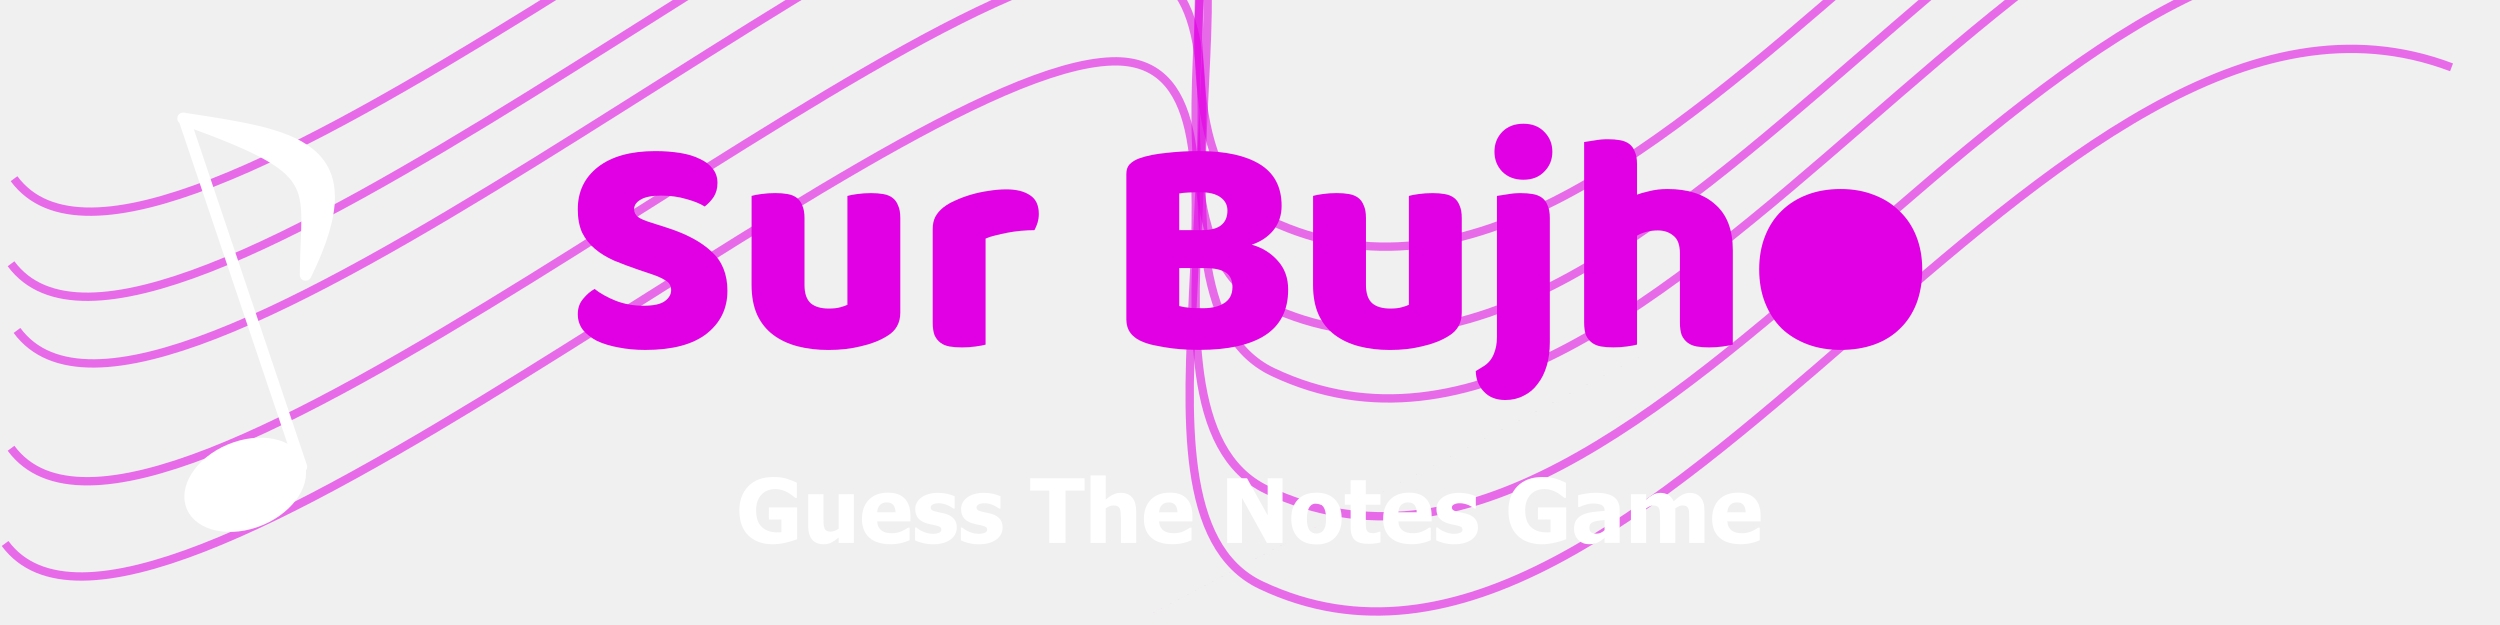
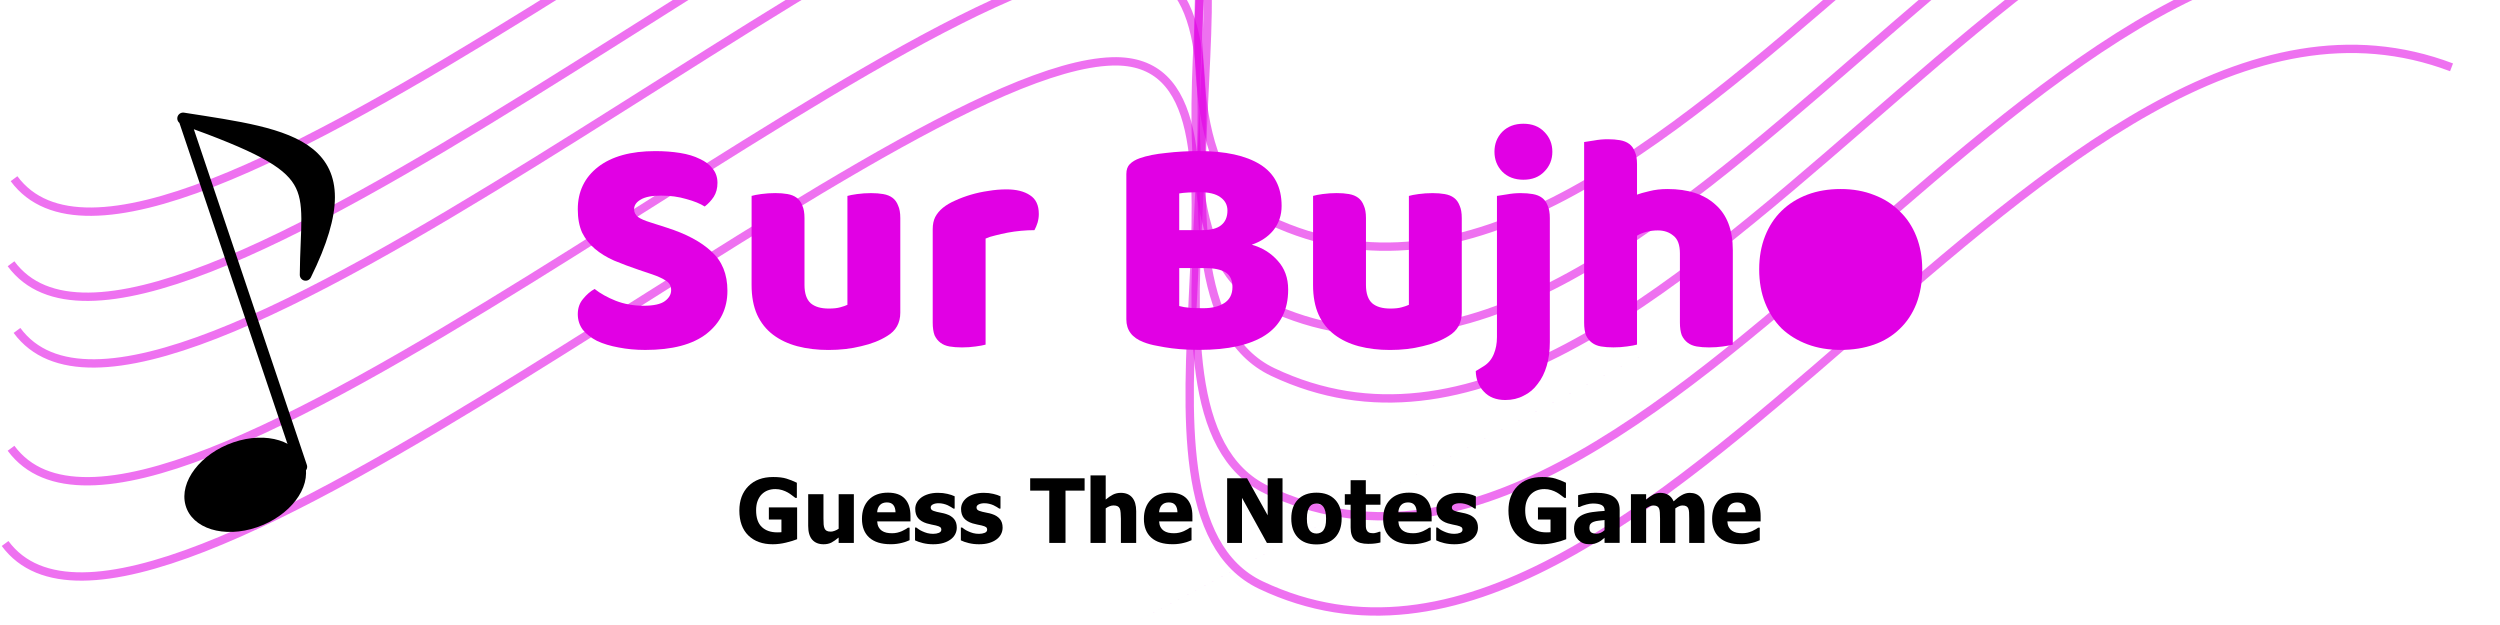
<svg xmlns="http://www.w3.org/2000/svg" width="300" height="75" viewBox="0 0 79.375 19.844" version="1.1" id="svg8">
  <defs id="defs2" />
  <g id="layer1" transform="translate(0,-277.1563)">
+     <rect style="opacity:1;vector-effect:none;fill:#ffffff;fill-opacity:1;fill-rule:evenodd;stroke:none;stroke-width:2.646;stroke-linecap:butt;stroke-linejoin:miter;stroke-miterlimit:4;stroke-dasharray:none;stroke-dashoffset:0;stroke-opacity:1" id="rect851" width="90.135" height="27.488" x="-4.475" y="274.115" />
    <path id="path2" d="M 0.445,282.83 C 4.811,288.737 28.242,267.742 35.597,267.522 c 5.761,-0.173 -0.485,14.167 4.725,16.631 12.42,5.875 24.948,-21.307 37.798,-16.442" style="fill:none;stroke:#e100e4;stroke-width:0.265;stroke-opacity:0.557" />
    <path id="path4" d="m 0.35,285.531 c 4.366,5.908 27.797,-15.088 35.153,-15.308 5.761,-0.173 -0.485,14.167 4.725,16.631 12.42,5.875 24.948,-21.307 37.798,-16.442" style="fill:none;stroke:#e100e4;stroke-width:0.265;stroke-opacity:0.557" />
    <path id="path6" d="m 0.539,287.648 c 4.366,5.908 27.797,-15.088 35.153,-15.308 5.761,-0.173 -0.485,14.167 4.725,16.631 12.42,5.875 24.948,-21.307 37.798,-16.442" style="fill:none;stroke:#e100e4;stroke-width:0.265;stroke-opacity:0.557" />
    <path id="path8" d="M 0.35,291.389 C 4.717,297.297 28.147,276.301 35.503,276.081 c 5.761,-0.173 -0.485,14.167 4.725,16.631 12.42,5.875 24.948,-21.307 37.798,-16.442" style="fill:none;stroke:#e100e4;stroke-width:0.265;stroke-opacity:0.557" />
    <path id="path10" d="m 0.161,294.413 c 4.366,5.908 27.797,-15.088 35.153,-15.308 5.761,-0.173 -0.485,14.167 4.725,16.631 12.42,5.875 24.948,-21.307 37.798,-16.442" style="fill:none;stroke:#e100e4;stroke-width:0.265;stroke-opacity:0.557" />
-     <path d="m 9.68,291.901 c 0.206,0.745 -0.476,1.639 -1.522,1.997 -1.047,0.358 -2.062,0.044 -2.268,-0.701 -0.206,-0.745 0.475,-1.639 1.522,-1.997 1.047,-0.358 2.062,-0.044 2.268,0.701 z" id="path12" style="fill:#ffffff;stroke-width:0.234" />
-     <path style="fill:#ffffff;stroke:#ffffff;stroke-width:0.37;stroke-linecap:round;stroke-linejoin:round" d="M 9.567,291.977 5.855,280.952 c 4.558,1.644 3.871,1.97 3.848,4.932 2.06,-4.18 -0.448,-4.43 -3.89,-4.968" id="path14" />
+     <path d="m 9.68,291.901 c 0.206,0.745 -0.476,1.639 -1.522,1.997 -1.047,0.358 -2.062,0.044 -2.268,-0.701 -0.206,-0.745 0.475,-1.639 1.522,-1.997 1.047,-0.358 2.062,-0.044 2.268,0.701 z" id="path12" style="fill:#000000;stroke-width:0.234;fill-opacity:1.0" />
+     <path style="fill:#000000;stroke:#000000;stroke-width:0.37;stroke-linecap:round;stroke-linejoin:round;stroke-opacity:1;fill-opacity:1.0" d="M 9.567,291.977 5.855,280.952 c 4.558,1.644 3.871,1.97 3.848,4.932 2.06,-4.18 -0.448,-4.43 -3.89,-4.968" id="path14" />
    <g aria-label="Sur Bujho" style="font-style:normal;font-variant:normal;font-weight:bold;font-stretch:normal;font-size:4.939px;line-height:0;font-family:Arial;-inkscape-font-specification:'Arial Bold';letter-spacing:0px;word-spacing:0px;fill:#e100e4;fill-opacity:1;stroke:none;stroke-width:0.265" id="text1083" transform="translate(-0.384615,19.05001)">
      <path d="m 20.674,266.677 q -0.435,-0.148 -0.79,-0.296 -0.356,-0.158 -0.612,-0.375 -0.257,-0.217 -0.405,-0.514 -0.138,-0.306 -0.138,-0.741 0,-0.84 0.642,-1.343 0.652,-0.504 1.818,-0.504 0.425,0 0.79,0.059 0.365,0.059 0.622,0.188 0.267,0.119 0.415,0.316 0.148,0.188 0.148,0.445 0,0.257 -0.119,0.445 -0.119,0.178 -0.286,0.306 -0.217,-0.138 -0.583,-0.237 -0.365,-0.109 -0.8,-0.109 -0.445,0 -0.652,0.128 -0.207,0.119 -0.207,0.306 0,0.148 0.128,0.247 0.128,0.089 0.385,0.168 l 0.524,0.168 q 0.929,0.296 1.422,0.761 0.504,0.454 0.504,1.245 0,0.84 -0.662,1.363 -0.662,0.514 -1.946,0.514 -0.454,0 -0.849,-0.079 -0.385,-0.069 -0.682,-0.207 -0.286,-0.148 -0.454,-0.356 -0.158,-0.217 -0.158,-0.494 0,-0.286 0.168,-0.484 0.168,-0.207 0.365,-0.316 0.277,0.217 0.672,0.375 0.405,0.158 0.879,0.158 0.484,0 0.682,-0.148 0.198,-0.148 0.198,-0.346 0,-0.198 -0.158,-0.296 -0.158,-0.109 -0.445,-0.207 z" style="font-style:normal;font-variant:normal;font-weight:bold;font-stretch:normal;font-size:9.878px;font-family:Baloo;-inkscape-font-specification:'Baloo Bold';fill:#e100e4;fill-opacity:1;stroke-width:0.265" id="path1170" />
      <path d="m 24.248,264.326 q 0.099,-0.03 0.306,-0.059 0.217,-0.03 0.445,-0.03 0.217,0 0.385,0.03 0.178,0.03 0.296,0.119 0.119,0.089 0.178,0.247 0.069,0.148 0.069,0.395 v 2.124 q 0,0.405 0.198,0.583 0.198,0.168 0.573,0.168 0.227,0 0.365,-0.04 0.148,-0.04 0.227,-0.079 v -3.457 q 0.099,-0.03 0.306,-0.059 0.217,-0.03 0.445,-0.03 0.217,0 0.385,0.03 0.178,0.03 0.296,0.119 0.119,0.089 0.178,0.247 0.069,0.148 0.069,0.395 v 3.003 q 0,0.494 -0.415,0.741 -0.346,0.217 -0.83,0.326 -0.474,0.119 -1.037,0.119 -0.533,0 -0.988,-0.119 -0.445,-0.119 -0.77,-0.365 -0.326,-0.247 -0.504,-0.632 -0.178,-0.395 -0.178,-0.948 z" style="font-style:normal;font-variant:normal;font-weight:bold;font-stretch:normal;font-size:9.878px;font-family:Baloo;-inkscape-font-specification:'Baloo Bold';fill:#e100e4;fill-opacity:1;stroke-width:0.265" id="path1172" />
      <path d="m 31.677,269.048 q -0.099,0.03 -0.316,0.059 -0.207,0.03 -0.435,0.03 -0.217,0 -0.395,-0.03 -0.168,-0.03 -0.286,-0.119 -0.119,-0.089 -0.188,-0.237 -0.059,-0.158 -0.059,-0.405 v -2.963 q 0,-0.227 0.079,-0.385 0.089,-0.168 0.247,-0.296 0.158,-0.128 0.385,-0.227 0.237,-0.109 0.504,-0.188 0.267,-0.079 0.553,-0.119 0.286,-0.049 0.573,-0.049 0.474,0 0.751,0.188 0.277,0.178 0.277,0.593 0,0.138 -0.04,0.277 -0.04,0.128 -0.099,0.237 -0.207,0 -0.425,0.02 -0.217,0.02 -0.425,0.059 -0.207,0.04 -0.395,0.089 -0.178,0.04 -0.306,0.099 z" style="font-style:normal;font-variant:normal;font-weight:bold;font-stretch:normal;font-size:9.878px;font-family:Baloo;-inkscape-font-specification:'Baloo Bold';fill:#e100e4;fill-opacity:1;stroke-width:0.265" id="path1174" />
      <path d="m 37.825,267.823 q 0.138,0.04 0.356,0.059 0.217,0.01 0.415,0.01 0.395,0 0.652,-0.158 0.267,-0.168 0.267,-0.514 0,-0.326 -0.217,-0.464 -0.217,-0.138 -0.662,-0.138 h -0.81 z m 0,-2.41 h 0.721 q 0.425,0 0.612,-0.158 0.198,-0.158 0.198,-0.464 0,-0.267 -0.227,-0.425 -0.217,-0.158 -0.662,-0.158 -0.148,0 -0.346,0.01 -0.188,0.01 -0.296,0.03 z m 0.642,3.803 q -0.168,0 -0.395,-0.01 -0.227,-0.01 -0.474,-0.04 -0.237,-0.03 -0.474,-0.079 -0.237,-0.04 -0.435,-0.119 -0.543,-0.207 -0.543,-0.721 v -4.613 q 0,-0.207 0.109,-0.316 0.119,-0.119 0.316,-0.188 0.336,-0.119 0.84,-0.168 0.504,-0.059 1.037,-0.059 1.264,0 1.946,0.425 0.682,0.425 0.682,1.314 0,0.445 -0.257,0.77 -0.257,0.316 -0.691,0.464 0.494,0.138 0.82,0.504 0.336,0.365 0.336,0.919 0,0.978 -0.731,1.452 -0.721,0.464 -2.084,0.464 z" style="font-style:normal;font-variant:normal;font-weight:bold;font-stretch:normal;font-size:9.878px;font-family:Baloo;-inkscape-font-specification:'Baloo Bold';fill:#e100e4;fill-opacity:1;stroke-width:0.265" id="path1176" />
      <path d="m 42.075,264.326 q 0.099,-0.03 0.306,-0.059 0.217,-0.03 0.445,-0.03 0.217,0 0.385,0.03 0.178,0.03 0.296,0.119 0.119,0.089 0.178,0.247 0.069,0.148 0.069,0.395 v 2.124 q 0,0.405 0.198,0.583 0.198,0.168 0.573,0.168 0.227,0 0.365,-0.04 0.148,-0.04 0.227,-0.079 v -3.457 q 0.099,-0.03 0.306,-0.059 0.217,-0.03 0.445,-0.03 0.217,0 0.385,0.03 0.178,0.03 0.296,0.119 0.119,0.089 0.178,0.247 0.069,0.148 0.069,0.395 v 3.003 q 0,0.494 -0.415,0.741 -0.346,0.217 -0.83,0.326 -0.474,0.119 -1.037,0.119 -0.533,0 -0.988,-0.119 -0.445,-0.119 -0.77,-0.365 -0.326,-0.247 -0.504,-0.632 -0.178,-0.395 -0.178,-0.948 z" style="font-style:normal;font-variant:normal;font-weight:bold;font-stretch:normal;font-size:9.878px;font-family:Baloo;-inkscape-font-specification:'Baloo Bold';fill:#e100e4;fill-opacity:1;stroke-width:0.265" id="path1178" />
      <path d="m 47.834,262.924 q 0,-0.375 0.247,-0.632 0.257,-0.257 0.672,-0.257 0.415,0 0.662,0.257 0.257,0.257 0.257,0.632 0,0.375 -0.257,0.632 -0.247,0.257 -0.662,0.257 -0.415,0 -0.672,-0.257 -0.247,-0.257 -0.247,-0.632 z m -0.336,6.806 q 0.217,-0.138 0.316,-0.385 0.099,-0.237 0.099,-0.533 v -4.485 q 0.109,-0.02 0.316,-0.049 0.217,-0.04 0.435,-0.04 0.217,0 0.385,0.03 0.178,0.03 0.296,0.119 0.119,0.089 0.178,0.247 0.069,0.148 0.069,0.395 v 3.941 q 0,0.415 -0.099,0.751 -0.099,0.336 -0.286,0.573 -0.178,0.247 -0.445,0.375 -0.257,0.138 -0.583,0.138 -0.435,0 -0.682,-0.267 -0.247,-0.257 -0.257,-0.652 z" style="font-style:normal;font-variant:normal;font-weight:bold;font-stretch:normal;font-size:9.878px;font-family:Baloo;-inkscape-font-specification:'Baloo Bold';fill:#e100e4;fill-opacity:1;stroke-width:0.265" id="path1180" />
      <path d="m 55.401,269.048 q -0.099,0.03 -0.316,0.059 -0.207,0.03 -0.435,0.03 -0.217,0 -0.395,-0.03 -0.168,-0.03 -0.286,-0.119 -0.119,-0.089 -0.188,-0.237 -0.059,-0.158 -0.059,-0.405 v -2.193 q 0,-0.405 -0.207,-0.563 -0.198,-0.168 -0.494,-0.168 -0.198,0 -0.375,0.049 -0.178,0.049 -0.286,0.119 v 3.457 q -0.099,0.03 -0.316,0.059 -0.207,0.03 -0.435,0.03 -0.217,0 -0.395,-0.03 -0.168,-0.03 -0.286,-0.119 -0.119,-0.089 -0.188,-0.237 -0.059,-0.158 -0.059,-0.405 v -5.729 q 0.109,-0.02 0.316,-0.049 0.217,-0.04 0.435,-0.04 0.217,0 0.385,0.03 0.178,0.03 0.296,0.119 0.119,0.089 0.178,0.247 0.069,0.148 0.069,0.395 v 0.968 q 0.128,-0.049 0.385,-0.109 0.267,-0.069 0.583,-0.069 0.978,0 1.521,0.494 0.553,0.484 0.553,1.452 z" style="font-style:normal;font-variant:normal;font-weight:bold;font-stretch:normal;font-size:9.878px;font-family:Baloo;-inkscape-font-specification:'Baloo Bold';fill:#e100e4;fill-opacity:1;stroke-width:0.265" id="path1182" />
      <path d="m 61.416,266.658 c 0,0.408 -0.063,0.774 -0.188,1.096 -0.125,0.316 -0.303,0.583 -0.533,0.8 -0.224,0.217 -0.494,0.382 -0.81,0.494 -0.316,0.112 -0.668,0.168 -1.057,0.168 -0.389,0 -0.741,-0.059 -1.057,-0.178 -0.316,-0.119 -0.589,-0.286 -0.82,-0.504 -0.224,-0.224 -0.398,-0.494 -0.524,-0.81 -0.125,-0.316 -0.188,-0.672 -0.188,-1.067 0,-0.389 0.063,-0.741 0.188,-1.057 0.125,-0.316 0.3,-0.583 0.524,-0.8 0.23,-0.224 0.504,-0.395 0.82,-0.514 0.316,-0.119 0.668,-0.178 1.057,-0.178 0.389,0 0.741,0.063 1.057,0.188 0.316,0.119 0.586,0.29 0.81,0.514 0.23,0.217 0.408,0.484 0.533,0.8 0.125,0.316 0.188,0.665 0.188,1.047 z m -1.946,-0.909 c -39.647,20.834 -19.823,10.417 0,0 z" style="font-style:normal;font-variant:normal;font-weight:bold;font-stretch:normal;font-size:9.878px;font-family:Baloo;-inkscape-font-specification:'Baloo Bold';fill:#e100e4;fill-opacity:1;stroke-width:0.265" id="path1184" />
    </g>
    <path d="m 28.475,261.763 c 0.206,0.745 -0.476,1.639 -1.522,1.997 -1.047,0.358 -2.062,0.044 -2.268,-0.701 -0.206,-0.745 0.475,-1.639 1.522,-1.997 1.047,-0.358 2.062,-0.044 2.268,0.701 z" id="path12-4" style="fill:#ffffff;stroke-width:0.234" />
-     <g aria-label="Guess The Notes Game" style="font-style:normal;font-variant:normal;font-weight:bold;font-stretch:normal;font-size:4.939px;line-height:0;font-family:Arial;-inkscape-font-specification:'Arial Bold';letter-spacing:0px;word-spacing:0px;fill:#ffffff;fill-opacity:1;stroke:none;stroke-width:0.265" id="text1189" transform="matrix(0.5,0,0,0.5,19.84375,150.6418)">
-       <path d="m 10.929,287.27 q -0.27,0.11 -0.703,0.215 -0.43,0.105 -0.849,0.105 -0.967,0 -1.543,-0.557 -0.573,-0.559 -0.573,-1.585 0,-0.965 0.573,-1.546 0.576,-0.582 1.574,-0.582 0.515,0 0.838,0.099 0.322,0.097 0.667,0.265 v 0.962 h -0.094 q -0.074,-0.058 -0.215,-0.163 -0.138,-0.107 -0.27,-0.182 -0.154,-0.088 -0.358,-0.152 -0.201,-0.063 -0.427,-0.063 -0.265,0 -0.482,0.083 -0.218,0.083 -0.389,0.254 -0.163,0.165 -0.259,0.419 -0.094,0.254 -0.094,0.59 0,0.719 0.361,1.061 0.361,0.342 0.987,0.342 0.055,0 0.13,-0.003 0.074,-0.003 0.13,-0.008 v -0.805 H 9.135 v -0.769 h 1.794 z" style="font-style:normal;font-variant:normal;font-weight:bold;font-stretch:normal;font-size:5.644px;font-family:Tahoma;-inkscape-font-specification:'Tahoma Bold';fill:#ffffff;fill-opacity:1;stroke-width:0.265" id="path1277" />
-       <path d="m 14.531,287.505 h -0.965 v -0.342 q -0.251,0.209 -0.46,0.32 -0.209,0.107 -0.499,0.107 -0.46,0 -0.719,-0.289 -0.256,-0.292 -0.256,-0.876 v -2.015 h 0.97 v 1.535 q 0,0.24 0.011,0.391 0.014,0.152 0.061,0.256 0.044,0.097 0.135,0.146 0.094,0.05 0.259,0.05 0.102,0 0.24,-0.05 0.141,-0.05 0.259,-0.135 v -2.194 h 0.965 z" style="font-style:normal;font-variant:normal;font-weight:bold;font-stretch:normal;font-size:5.644px;font-family:Tahoma;-inkscape-font-specification:'Tahoma Bold';fill:#ffffff;fill-opacity:1;stroke-width:0.265" id="path1279" />
-       <path d="m 16.858,287.587 q -0.876,0 -1.345,-0.419 -0.466,-0.419 -0.466,-1.193 0,-0.758 0.435,-1.21 0.435,-0.452 1.218,-0.452 0.711,0 1.069,0.383 0.358,0.383 0.358,1.097 v 0.347 h -2.114 q 0.014,0.215 0.091,0.361 0.077,0.143 0.204,0.229 0.124,0.085 0.289,0.124 0.165,0.036 0.361,0.036 0.168,0 0.331,-0.036 0.163,-0.039 0.298,-0.099 0.119,-0.052 0.218,-0.113 0.102,-0.061 0.165,-0.107 h 0.102 v 0.797 q -0.119,0.047 -0.218,0.088 -0.096,0.039 -0.267,0.08 -0.157,0.041 -0.325,0.063 -0.165,0.025 -0.405,0.025 z m 0.32,-2.028 q -0.008,-0.306 -0.143,-0.466 -0.132,-0.16 -0.408,-0.16 -0.281,0 -0.441,0.168 -0.157,0.168 -0.174,0.458 z" style="font-style:normal;font-variant:normal;font-weight:bold;font-stretch:normal;font-size:5.644px;font-family:Tahoma;-inkscape-font-specification:'Tahoma Bold';fill:#ffffff;fill-opacity:1;stroke-width:0.265" id="path1281" />
-       <path d="m 19.567,287.59 q -0.342,0 -0.648,-0.074 -0.303,-0.074 -0.502,-0.174 v -0.816 h 0.08 q 0.069,0.052 0.157,0.116 0.088,0.063 0.245,0.132 0.135,0.063 0.303,0.11 0.171,0.044 0.369,0.044 0.204,0 0.358,-0.063 0.157,-0.063 0.157,-0.201 0,-0.107 -0.072,-0.163 -0.072,-0.055 -0.278,-0.105 -0.11,-0.028 -0.278,-0.058 -0.168,-0.033 -0.298,-0.074 -0.364,-0.113 -0.548,-0.333 -0.182,-0.223 -0.182,-0.584 0,-0.207 0.094,-0.389 0.096,-0.185 0.281,-0.328 0.185,-0.141 0.455,-0.223 0.273,-0.083 0.615,-0.083 0.325,0 0.598,0.066 0.273,0.063 0.46,0.154 v 0.783 h -0.077 q -0.05,-0.039 -0.157,-0.102 -0.107,-0.066 -0.209,-0.113 -0.121,-0.055 -0.273,-0.091 -0.149,-0.036 -0.306,-0.036 -0.209,0 -0.356,0.072 -0.143,0.072 -0.143,0.19 0,0.105 0.072,0.165 0.072,0.061 0.311,0.119 0.124,0.03 0.284,0.061 0.163,0.028 0.311,0.077 0.333,0.107 0.504,0.317 0.174,0.207 0.174,0.551 0,0.218 -0.102,0.416 -0.102,0.196 -0.289,0.331 -0.198,0.146 -0.469,0.226 -0.267,0.08 -0.642,0.08 z" style="font-style:normal;font-variant:normal;font-weight:bold;font-stretch:normal;font-size:5.644px;font-family:Tahoma;-inkscape-font-specification:'Tahoma Bold';fill:#ffffff;fill-opacity:1;stroke-width:0.265" id="path1283" />
-       <path d="m 22.477,287.59 q -0.342,0 -0.648,-0.074 -0.303,-0.074 -0.502,-0.174 v -0.816 h 0.08 q 0.069,0.052 0.157,0.116 0.088,0.063 0.245,0.132 0.135,0.063 0.303,0.11 0.171,0.044 0.369,0.044 0.204,0 0.358,-0.063 0.157,-0.063 0.157,-0.201 0,-0.107 -0.072,-0.163 -0.072,-0.055 -0.278,-0.105 -0.11,-0.028 -0.278,-0.058 -0.168,-0.033 -0.298,-0.074 -0.364,-0.113 -0.548,-0.333 -0.182,-0.223 -0.182,-0.584 0,-0.207 0.094,-0.389 0.096,-0.185 0.281,-0.328 0.185,-0.141 0.455,-0.223 0.273,-0.083 0.615,-0.083 0.325,0 0.598,0.066 0.273,0.063 0.46,0.154 v 0.783 h -0.077 q -0.05,-0.039 -0.157,-0.102 -0.107,-0.066 -0.209,-0.113 -0.121,-0.055 -0.273,-0.091 -0.149,-0.036 -0.306,-0.036 -0.209,0 -0.356,0.072 -0.143,0.072 -0.143,0.19 0,0.105 0.072,0.165 0.072,0.061 0.311,0.119 0.124,0.03 0.284,0.061 0.163,0.028 0.311,0.077 0.333,0.107 0.504,0.317 0.174,0.207 0.174,0.551 0,0.218 -0.102,0.416 -0.102,0.196 -0.289,0.331 -0.198,0.146 -0.469,0.226 -0.267,0.08 -0.642,0.08 z" style="font-style:normal;font-variant:normal;font-weight:bold;font-stretch:normal;font-size:5.644px;font-family:Tahoma;-inkscape-font-specification:'Tahoma Bold';fill:#ffffff;fill-opacity:1;stroke-width:0.265" id="path1285" />
-       <path d="m 26.942,287.505 v -3.321 h -1.213 v -0.783 h 3.456 v 0.783 h -1.213 v 3.321 z" style="font-style:normal;font-variant:normal;font-weight:bold;font-stretch:normal;font-size:5.644px;font-family:Tahoma;-inkscape-font-specification:'Tahoma Bold';fill:#ffffff;fill-opacity:1;stroke-width:0.265" id="path1287" />
-       <path d="m 32.46,287.505 h -0.97 v -1.535 q 0,-0.187 -0.017,-0.372 -0.014,-0.187 -0.055,-0.276 -0.05,-0.105 -0.143,-0.149 -0.094,-0.047 -0.251,-0.047 -0.119,0 -0.24,0.044 -0.121,0.044 -0.259,0.141 v 2.194 h -0.965 v -4.288 h 0.965 v 1.535 q 0.237,-0.201 0.46,-0.314 0.226,-0.113 0.499,-0.113 0.474,0 0.725,0.3 0.251,0.298 0.251,0.865 z" style="font-style:normal;font-variant:normal;font-weight:bold;font-stretch:normal;font-size:5.644px;font-family:Tahoma;-inkscape-font-specification:'Tahoma Bold';fill:#ffffff;fill-opacity:1;stroke-width:0.265" id="path1289" />
-       <path d="m 34.761,287.587 q -0.876,0 -1.345,-0.419 -0.466,-0.419 -0.466,-1.193 0,-0.758 0.435,-1.21 0.435,-0.452 1.218,-0.452 0.711,0 1.069,0.383 0.358,0.383 0.358,1.097 v 0.347 h -2.114 q 0.014,0.215 0.091,0.361 0.077,0.143 0.204,0.229 0.124,0.085 0.289,0.124 0.165,0.036 0.361,0.036 0.168,0 0.331,-0.036 0.163,-0.039 0.298,-0.099 0.119,-0.052 0.218,-0.113 0.102,-0.061 0.165,-0.107 h 0.102 v 0.797 q -0.119,0.047 -0.218,0.088 -0.096,0.039 -0.267,0.08 -0.157,0.041 -0.325,0.063 -0.165,0.025 -0.405,0.025 z m 0.32,-2.028 q -0.008,-0.306 -0.143,-0.466 -0.132,-0.16 -0.408,-0.16 -0.281,0 -0.441,0.168 -0.157,0.168 -0.174,0.458 z" style="font-style:normal;font-variant:normal;font-weight:bold;font-stretch:normal;font-size:5.644px;font-family:Tahoma;-inkscape-font-specification:'Tahoma Bold';fill:#ffffff;fill-opacity:1;stroke-width:0.265" id="path1291" />
-       <path d="m 41.753,287.505 h -0.992 l -1.582,-2.861 v 2.861 h -0.943 v -4.104 h 1.265 l 1.309,2.351 v -2.351 h 0.943 z" style="font-style:normal;font-variant:normal;font-weight:bold;font-stretch:normal;font-size:5.644px;font-family:Tahoma;-inkscape-font-specification:'Tahoma Bold';fill:#ffffff;fill-opacity:1;stroke-width:0.265" id="path1293" />
-       <path d="m 45.507,285.959 q 0,0.763 -0.419,1.204 -0.416,0.438 -1.18,0.438 -0.758,0 -1.18,-0.438 -0.419,-0.441 -0.419,-1.204 0,-0.772 0.419,-1.207 0.422,-0.438 1.18,-0.438 0.761,0 1.18,0.441 0.419,0.438 0.419,1.204 z m -0.989,0.006 q 0,-0.276 -0.047,-0.458 -0.044,-0.185 -0.124,-0.295 -0.085,-0.116 -0.193,-0.16 -0.107,-0.047 -0.245,-0.047 -0.13,0 -0.234,0.041 -0.105,0.039 -0.193,0.152 -0.083,0.107 -0.132,0.295 -0.05,0.187 -0.05,0.471 0,0.284 0.047,0.46 0.047,0.174 0.121,0.278 0.077,0.107 0.193,0.157 0.116,0.05 0.256,0.05 0.116,0 0.234,-0.05 0.121,-0.05 0.193,-0.149 0.085,-0.119 0.13,-0.284 0.044,-0.168 0.044,-0.463 z" style="font-style:normal;font-variant:normal;font-weight:bold;font-stretch:normal;font-size:5.644px;font-family:Tahoma;-inkscape-font-specification:'Tahoma Bold';fill:#ffffff;fill-opacity:1;stroke-width:0.265" id="path1295" />
-       <path d="m 47.205,287.565 q -0.59,0 -0.86,-0.243 -0.267,-0.243 -0.267,-0.794 v -1.447 H 45.708 v -0.672 h 0.369 v -0.885 h 0.965 v 0.885 h 0.929 v 0.672 h -0.929 v 1.097 q 0,0.163 0.003,0.284 0.003,0.121 0.044,0.218 0.039,0.097 0.135,0.154 0.099,0.055 0.287,0.055 0.077,0 0.201,-0.033 0.127,-0.033 0.176,-0.061 h 0.083 v 0.681 q -0.157,0.041 -0.333,0.063 -0.176,0.025 -0.433,0.025 z" style="font-style:normal;font-variant:normal;font-weight:bold;font-stretch:normal;font-size:5.644px;font-family:Tahoma;-inkscape-font-specification:'Tahoma Bold';fill:#ffffff;fill-opacity:1;stroke-width:0.265" id="path1297" />
-       <path d="m 49.953,287.587 q -0.876,0 -1.345,-0.419 -0.466,-0.419 -0.466,-1.193 0,-0.758 0.435,-1.21 0.435,-0.452 1.218,-0.452 0.711,0 1.069,0.383 0.358,0.383 0.358,1.097 v 0.347 h -2.114 q 0.014,0.215 0.091,0.361 0.077,0.143 0.204,0.229 0.124,0.085 0.289,0.124 0.165,0.036 0.361,0.036 0.168,0 0.331,-0.036 0.163,-0.039 0.298,-0.099 0.119,-0.052 0.218,-0.113 0.102,-0.061 0.165,-0.107 h 0.102 v 0.797 q -0.119,0.047 -0.218,0.088 -0.096,0.039 -0.267,0.08 -0.157,0.041 -0.325,0.063 -0.165,0.025 -0.405,0.025 z m 0.32,-2.028 q -0.008,-0.306 -0.143,-0.466 -0.132,-0.16 -0.408,-0.16 -0.281,0 -0.441,0.168 -0.157,0.168 -0.174,0.458 z" style="font-style:normal;font-variant:normal;font-weight:bold;font-stretch:normal;font-size:5.644px;font-family:Tahoma;-inkscape-font-specification:'Tahoma Bold';fill:#ffffff;fill-opacity:1;stroke-width:0.265" id="path1299" />
-       <path d="m 52.662,287.59 q -0.342,0 -0.648,-0.074 -0.303,-0.074 -0.502,-0.174 v -0.816 h 0.08 q 0.069,0.052 0.157,0.116 0.088,0.063 0.245,0.132 0.135,0.063 0.303,0.11 0.171,0.044 0.369,0.044 0.204,0 0.358,-0.063 0.157,-0.063 0.157,-0.201 0,-0.107 -0.072,-0.163 -0.072,-0.055 -0.278,-0.105 -0.11,-0.028 -0.278,-0.058 -0.168,-0.033 -0.298,-0.074 -0.364,-0.113 -0.548,-0.333 -0.182,-0.223 -0.182,-0.584 0,-0.207 0.094,-0.389 0.096,-0.185 0.281,-0.328 0.185,-0.141 0.455,-0.223 0.273,-0.083 0.615,-0.083 0.325,0 0.598,0.066 0.273,0.063 0.46,0.154 v 0.783 h -0.077 q -0.05,-0.039 -0.157,-0.102 -0.107,-0.066 -0.209,-0.113 -0.121,-0.055 -0.273,-0.091 -0.149,-0.036 -0.306,-0.036 -0.209,0 -0.356,0.072 -0.143,0.072 -0.143,0.19 0,0.105 0.072,0.165 0.072,0.061 0.311,0.119 0.124,0.03 0.284,0.061 0.163,0.028 0.311,0.077 0.333,0.107 0.504,0.317 0.174,0.207 0.174,0.551 0,0.218 -0.102,0.416 -0.102,0.196 -0.289,0.331 -0.198,0.146 -0.469,0.226 -0.267,0.08 -0.642,0.08 z" style="font-style:normal;font-variant:normal;font-weight:bold;font-stretch:normal;font-size:5.644px;font-family:Tahoma;-inkscape-font-specification:'Tahoma Bold';fill:#ffffff;fill-opacity:1;stroke-width:0.265" id="path1301" />
-       <path d="m 59.767,287.27 q -0.27,0.11 -0.703,0.215 -0.43,0.105 -0.849,0.105 -0.967,0 -1.543,-0.557 -0.573,-0.559 -0.573,-1.585 0,-0.965 0.573,-1.546 0.576,-0.582 1.574,-0.582 0.515,0 0.838,0.099 0.322,0.097 0.667,0.265 v 0.962 h -0.094 q -0.074,-0.058 -0.215,-0.163 -0.138,-0.107 -0.27,-0.182 -0.154,-0.088 -0.358,-0.152 -0.201,-0.063 -0.427,-0.063 -0.265,0 -0.482,0.083 -0.218,0.083 -0.389,0.254 -0.163,0.165 -0.259,0.419 -0.094,0.254 -0.094,0.59 0,0.719 0.361,1.061 0.361,0.342 0.987,0.342 0.055,0 0.13,-0.003 0.074,-0.003 0.13,-0.008 v -0.805 H 57.973 v -0.769 h 1.794 z" style="font-style:normal;font-variant:normal;font-weight:bold;font-stretch:normal;font-size:5.644px;font-family:Tahoma;-inkscape-font-specification:'Tahoma Bold';fill:#ffffff;fill-opacity:1;stroke-width:0.265" id="path1303" />
-       <path d="m 62.201,286.697 v -0.645 q -0.245,0.025 -0.397,0.044 -0.152,0.017 -0.298,0.069 -0.127,0.044 -0.198,0.135 -0.069,0.088 -0.069,0.237 0,0.218 0.116,0.3 0.119,0.08 0.347,0.08 0.127,0 0.259,-0.058 0.132,-0.058 0.24,-0.163 z m 0,0.48 q -0.099,0.083 -0.179,0.149 -0.077,0.066 -0.209,0.132 -0.13,0.063 -0.254,0.097 -0.121,0.033 -0.342,0.033 -0.411,0 -0.684,-0.276 -0.27,-0.276 -0.27,-0.695 0,-0.345 0.138,-0.557 0.138,-0.212 0.397,-0.336 0.262,-0.127 0.626,-0.176 0.364,-0.05 0.783,-0.077 v -0.017 q 0,-0.256 -0.19,-0.353 -0.187,-0.099 -0.565,-0.099 -0.171,0 -0.4,0.063 -0.229,0.061 -0.446,0.157 h -0.083 v -0.747 q 0.143,-0.041 0.463,-0.097 0.32,-0.058 0.645,-0.058 0.799,0 1.163,0.267 0.367,0.265 0.367,0.81 v 2.106 h -0.959 z" style="font-style:normal;font-variant:normal;font-weight:bold;font-stretch:normal;font-size:5.644px;font-family:Tahoma;-inkscape-font-specification:'Tahoma Bold';fill:#ffffff;fill-opacity:1;stroke-width:0.265" id="path1305" />
-       <path d="m 67.578,287.505 v -1.546 q 0,-0.229 -0.008,-0.386 -0.008,-0.157 -0.05,-0.256 -0.041,-0.099 -0.13,-0.143 -0.085,-0.047 -0.243,-0.047 -0.11,0 -0.218,0.05 -0.107,0.047 -0.234,0.135 v 2.194 h -0.97 v -1.546 q 0,-0.226 -0.011,-0.383 -0.008,-0.16 -0.05,-0.259 -0.041,-0.099 -0.13,-0.143 -0.085,-0.047 -0.24,-0.047 -0.119,0 -0.232,0.055 -0.113,0.055 -0.22,0.13 v 2.194 h -0.965 v -3.095 h 0.965 v 0.342 q 0.237,-0.201 0.446,-0.314 0.209,-0.113 0.471,-0.113 0.284,0 0.499,0.135 0.215,0.135 0.328,0.402 0.278,-0.259 0.524,-0.397 0.248,-0.141 0.502,-0.141 0.215,0 0.386,0.069 0.171,0.069 0.289,0.207 0.13,0.149 0.193,0.356 0.066,0.204 0.066,0.535 v 2.015 z" style="font-style:normal;font-variant:normal;font-weight:bold;font-stretch:normal;font-size:5.644px;font-family:Tahoma;-inkscape-font-specification:'Tahoma Bold';fill:#ffffff;fill-opacity:1;stroke-width:0.265" id="path1307" />
-       <path d="m 70.844,287.587 q -0.876,0 -1.345,-0.419 -0.466,-0.419 -0.466,-1.193 0,-0.758 0.435,-1.21 0.435,-0.452 1.218,-0.452 0.711,0 1.069,0.383 0.358,0.383 0.358,1.097 v 0.347 h -2.114 q 0.014,0.215 0.091,0.361 0.077,0.143 0.204,0.229 0.124,0.085 0.289,0.124 0.165,0.036 0.361,0.036 0.168,0 0.331,-0.036 0.163,-0.039 0.298,-0.099 0.119,-0.052 0.218,-0.113 0.102,-0.061 0.165,-0.107 h 0.102 v 0.797 q -0.119,0.047 -0.218,0.088 -0.096,0.039 -0.267,0.08 -0.157,0.041 -0.325,0.063 -0.165,0.025 -0.405,0.025 z m 0.32,-2.028 q -0.008,-0.306 -0.143,-0.466 -0.132,-0.16 -0.408,-0.16 -0.281,0 -0.441,0.168 -0.157,0.168 -0.174,0.458 z" style="font-style:normal;font-variant:normal;font-weight:bold;font-stretch:normal;font-size:5.644px;font-family:Tahoma;-inkscape-font-specification:'Tahoma Bold';fill:#ffffff;fill-opacity:1;stroke-width:0.265" id="path1309" />
+     <g aria-label="Guess The Notes Game" style="font-style:normal;font-variant:normal;font-weight:bold;font-stretch:normal;font-size:4.939px;line-height:0;font-family:Arial;-inkscape-font-specification:'Arial Bold';letter-spacing:0px;word-spacing:0px;fill:#000000;fill-opacity:1.0;stroke:none;stroke-width:0.265" id="text1189" transform="matrix(0.5,0,0,0.5,19.84375,150.6418)">
+       <path d="m 10.929,287.27 q -0.27,0.11 -0.703,0.215 -0.43,0.105 -0.849,0.105 -0.967,0 -1.543,-0.557 -0.573,-0.559 -0.573,-1.585 0,-0.965 0.573,-1.546 0.576,-0.582 1.574,-0.582 0.515,0 0.838,0.099 0.322,0.097 0.667,0.265 v 0.962 h -0.094 q -0.074,-0.058 -0.215,-0.163 -0.138,-0.107 -0.27,-0.182 -0.154,-0.088 -0.358,-0.152 -0.201,-0.063 -0.427,-0.063 -0.265,0 -0.482,0.083 -0.218,0.083 -0.389,0.254 -0.163,0.165 -0.259,0.419 -0.094,0.254 -0.094,0.59 0,0.719 0.361,1.061 0.361,0.342 0.987,0.342 0.055,0 0.13,-0.003 0.074,-0.003 0.13,-0.008 v -0.805 H 9.135 v -0.769 h 1.794 z" style="font-style:normal;font-variant:normal;font-weight:bold;font-stretch:normal;font-size:5.644px;font-family:Tahoma;-inkscape-font-specification:'Tahoma Bold';fill:#000000;fill-opacity:1.0;stroke-width:0.265" id="path1277" />
+       <path d="m 14.531,287.505 h -0.965 v -0.342 q -0.251,0.209 -0.46,0.32 -0.209,0.107 -0.499,0.107 -0.46,0 -0.719,-0.289 -0.256,-0.292 -0.256,-0.876 v -2.015 h 0.97 v 1.535 q 0,0.24 0.011,0.391 0.014,0.152 0.061,0.256 0.044,0.097 0.135,0.146 0.094,0.05 0.259,0.05 0.102,0 0.24,-0.05 0.141,-0.05 0.259,-0.135 v -2.194 h 0.965 z" style="font-style:normal;font-variant:normal;font-weight:bold;font-stretch:normal;font-size:5.644px;font-family:Tahoma;-inkscape-font-specification:'Tahoma Bold';fill:#000000;fill-opacity:1.0;stroke-width:0.265" id="path1279" />
+       <path d="m 16.858,287.587 q -0.876,0 -1.345,-0.419 -0.466,-0.419 -0.466,-1.193 0,-0.758 0.435,-1.21 0.435,-0.452 1.218,-0.452 0.711,0 1.069,0.383 0.358,0.383 0.358,1.097 v 0.347 h -2.114 q 0.014,0.215 0.091,0.361 0.077,0.143 0.204,0.229 0.124,0.085 0.289,0.124 0.165,0.036 0.361,0.036 0.168,0 0.331,-0.036 0.163,-0.039 0.298,-0.099 0.119,-0.052 0.218,-0.113 0.102,-0.061 0.165,-0.107 h 0.102 v 0.797 q -0.119,0.047 -0.218,0.088 -0.096,0.039 -0.267,0.08 -0.157,0.041 -0.325,0.063 -0.165,0.025 -0.405,0.025 z m 0.32,-2.028 q -0.008,-0.306 -0.143,-0.466 -0.132,-0.16 -0.408,-0.16 -0.281,0 -0.441,0.168 -0.157,0.168 -0.174,0.458 z" style="font-style:normal;font-variant:normal;font-weight:bold;font-stretch:normal;font-size:5.644px;font-family:Tahoma;-inkscape-font-specification:'Tahoma Bold';fill:#000000;fill-opacity:1.0;stroke-width:0.265" id="path1281" />
+       <path d="m 19.567,287.59 q -0.342,0 -0.648,-0.074 -0.303,-0.074 -0.502,-0.174 v -0.816 h 0.08 q 0.069,0.052 0.157,0.116 0.088,0.063 0.245,0.132 0.135,0.063 0.303,0.11 0.171,0.044 0.369,0.044 0.204,0 0.358,-0.063 0.157,-0.063 0.157,-0.201 0,-0.107 -0.072,-0.163 -0.072,-0.055 -0.278,-0.105 -0.11,-0.028 -0.278,-0.058 -0.168,-0.033 -0.298,-0.074 -0.364,-0.113 -0.548,-0.333 -0.182,-0.223 -0.182,-0.584 0,-0.207 0.094,-0.389 0.096,-0.185 0.281,-0.328 0.185,-0.141 0.455,-0.223 0.273,-0.083 0.615,-0.083 0.325,0 0.598,0.066 0.273,0.063 0.46,0.154 v 0.783 h -0.077 q -0.05,-0.039 -0.157,-0.102 -0.107,-0.066 -0.209,-0.113 -0.121,-0.055 -0.273,-0.091 -0.149,-0.036 -0.306,-0.036 -0.209,0 -0.356,0.072 -0.143,0.072 -0.143,0.19 0,0.105 0.072,0.165 0.072,0.061 0.311,0.119 0.124,0.03 0.284,0.061 0.163,0.028 0.311,0.077 0.333,0.107 0.504,0.317 0.174,0.207 0.174,0.551 0,0.218 -0.102,0.416 -0.102,0.196 -0.289,0.331 -0.198,0.146 -0.469,0.226 -0.267,0.08 -0.642,0.08 z" style="font-style:normal;font-variant:normal;font-weight:bold;font-stretch:normal;font-size:5.644px;font-family:Tahoma;-inkscape-font-specification:'Tahoma Bold';fill:#000000;fill-opacity:1.0;stroke-width:0.265" id="path1283" />
+       <path d="m 22.477,287.59 q -0.342,0 -0.648,-0.074 -0.303,-0.074 -0.502,-0.174 v -0.816 h 0.08 q 0.069,0.052 0.157,0.116 0.088,0.063 0.245,0.132 0.135,0.063 0.303,0.11 0.171,0.044 0.369,0.044 0.204,0 0.358,-0.063 0.157,-0.063 0.157,-0.201 0,-0.107 -0.072,-0.163 -0.072,-0.055 -0.278,-0.105 -0.11,-0.028 -0.278,-0.058 -0.168,-0.033 -0.298,-0.074 -0.364,-0.113 -0.548,-0.333 -0.182,-0.223 -0.182,-0.584 0,-0.207 0.094,-0.389 0.096,-0.185 0.281,-0.328 0.185,-0.141 0.455,-0.223 0.273,-0.083 0.615,-0.083 0.325,0 0.598,0.066 0.273,0.063 0.46,0.154 v 0.783 h -0.077 q -0.05,-0.039 -0.157,-0.102 -0.107,-0.066 -0.209,-0.113 -0.121,-0.055 -0.273,-0.091 -0.149,-0.036 -0.306,-0.036 -0.209,0 -0.356,0.072 -0.143,0.072 -0.143,0.19 0,0.105 0.072,0.165 0.072,0.061 0.311,0.119 0.124,0.03 0.284,0.061 0.163,0.028 0.311,0.077 0.333,0.107 0.504,0.317 0.174,0.207 0.174,0.551 0,0.218 -0.102,0.416 -0.102,0.196 -0.289,0.331 -0.198,0.146 -0.469,0.226 -0.267,0.08 -0.642,0.08 z" style="font-style:normal;font-variant:normal;font-weight:bold;font-stretch:normal;font-size:5.644px;font-family:Tahoma;-inkscape-font-specification:'Tahoma Bold';fill:#000000;fill-opacity:1.0;stroke-width:0.265" id="path1285" />
+       <path d="m 26.942,287.505 v -3.321 h -1.213 v -0.783 h 3.456 v 0.783 h -1.213 v 3.321 z" style="font-style:normal;font-variant:normal;font-weight:bold;font-stretch:normal;font-size:5.644px;font-family:Tahoma;-inkscape-font-specification:'Tahoma Bold';fill:#000000;fill-opacity:1.0;stroke-width:0.265" id="path1287" />
+       <path d="m 32.46,287.505 h -0.97 v -1.535 q 0,-0.187 -0.017,-0.372 -0.014,-0.187 -0.055,-0.276 -0.05,-0.105 -0.143,-0.149 -0.094,-0.047 -0.251,-0.047 -0.119,0 -0.24,0.044 -0.121,0.044 -0.259,0.141 v 2.194 h -0.965 v -4.288 h 0.965 v 1.535 q 0.237,-0.201 0.46,-0.314 0.226,-0.113 0.499,-0.113 0.474,0 0.725,0.3 0.251,0.298 0.251,0.865 z" style="font-style:normal;font-variant:normal;font-weight:bold;font-stretch:normal;font-size:5.644px;font-family:Tahoma;-inkscape-font-specification:'Tahoma Bold';fill:#000000;fill-opacity:1.0;stroke-width:0.265" id="path1289" />
+       <path d="m 34.761,287.587 q -0.876,0 -1.345,-0.419 -0.466,-0.419 -0.466,-1.193 0,-0.758 0.435,-1.21 0.435,-0.452 1.218,-0.452 0.711,0 1.069,0.383 0.358,0.383 0.358,1.097 v 0.347 h -2.114 q 0.014,0.215 0.091,0.361 0.077,0.143 0.204,0.229 0.124,0.085 0.289,0.124 0.165,0.036 0.361,0.036 0.168,0 0.331,-0.036 0.163,-0.039 0.298,-0.099 0.119,-0.052 0.218,-0.113 0.102,-0.061 0.165,-0.107 h 0.102 v 0.797 q -0.119,0.047 -0.218,0.088 -0.096,0.039 -0.267,0.08 -0.157,0.041 -0.325,0.063 -0.165,0.025 -0.405,0.025 z m 0.32,-2.028 q -0.008,-0.306 -0.143,-0.466 -0.132,-0.16 -0.408,-0.16 -0.281,0 -0.441,0.168 -0.157,0.168 -0.174,0.458 z" style="font-style:normal;font-variant:normal;font-weight:bold;font-stretch:normal;font-size:5.644px;font-family:Tahoma;-inkscape-font-specification:'Tahoma Bold';fill:#000000;fill-opacity:1.0;stroke-width:0.265" id="path1291" />
+       <path d="m 41.753,287.505 h -0.992 l -1.582,-2.861 v 2.861 h -0.943 v -4.104 h 1.265 l 1.309,2.351 v -2.351 h 0.943 z" style="font-style:normal;font-variant:normal;font-weight:bold;font-stretch:normal;font-size:5.644px;font-family:Tahoma;-inkscape-font-specification:'Tahoma Bold';fill:#000000;fill-opacity:1.0;stroke-width:0.265" id="path1293" />
+       <path d="m 45.507,285.959 q 0,0.763 -0.419,1.204 -0.416,0.438 -1.18,0.438 -0.758,0 -1.18,-0.438 -0.419,-0.441 -0.419,-1.204 0,-0.772 0.419,-1.207 0.422,-0.438 1.18,-0.438 0.761,0 1.18,0.441 0.419,0.438 0.419,1.204 z m -0.989,0.006 q 0,-0.276 -0.047,-0.458 -0.044,-0.185 -0.124,-0.295 -0.085,-0.116 -0.193,-0.16 -0.107,-0.047 -0.245,-0.047 -0.13,0 -0.234,0.041 -0.105,0.039 -0.193,0.152 -0.083,0.107 -0.132,0.295 -0.05,0.187 -0.05,0.471 0,0.284 0.047,0.46 0.047,0.174 0.121,0.278 0.077,0.107 0.193,0.157 0.116,0.05 0.256,0.05 0.116,0 0.234,-0.05 0.121,-0.05 0.193,-0.149 0.085,-0.119 0.13,-0.284 0.044,-0.168 0.044,-0.463 z" style="font-style:normal;font-variant:normal;font-weight:bold;font-stretch:normal;font-size:5.644px;font-family:Tahoma;-inkscape-font-specification:'Tahoma Bold';fill:#000000;fill-opacity:1.0;stroke-width:0.265" id="path1295" />
+       <path d="m 47.205,287.565 q -0.59,0 -0.86,-0.243 -0.267,-0.243 -0.267,-0.794 v -1.447 H 45.708 v -0.672 h 0.369 v -0.885 h 0.965 v 0.885 h 0.929 v 0.672 h -0.929 v 1.097 q 0,0.163 0.003,0.284 0.003,0.121 0.044,0.218 0.039,0.097 0.135,0.154 0.099,0.055 0.287,0.055 0.077,0 0.201,-0.033 0.127,-0.033 0.176,-0.061 h 0.083 v 0.681 q -0.157,0.041 -0.333,0.063 -0.176,0.025 -0.433,0.025 z" style="font-style:normal;font-variant:normal;font-weight:bold;font-stretch:normal;font-size:5.644px;font-family:Tahoma;-inkscape-font-specification:'Tahoma Bold';fill:#000000;fill-opacity:1.0;stroke-width:0.265" id="path1297" />
+       <path d="m 49.953,287.587 q -0.876,0 -1.345,-0.419 -0.466,-0.419 -0.466,-1.193 0,-0.758 0.435,-1.21 0.435,-0.452 1.218,-0.452 0.711,0 1.069,0.383 0.358,0.383 0.358,1.097 v 0.347 h -2.114 q 0.014,0.215 0.091,0.361 0.077,0.143 0.204,0.229 0.124,0.085 0.289,0.124 0.165,0.036 0.361,0.036 0.168,0 0.331,-0.036 0.163,-0.039 0.298,-0.099 0.119,-0.052 0.218,-0.113 0.102,-0.061 0.165,-0.107 h 0.102 v 0.797 q -0.119,0.047 -0.218,0.088 -0.096,0.039 -0.267,0.08 -0.157,0.041 -0.325,0.063 -0.165,0.025 -0.405,0.025 z m 0.32,-2.028 q -0.008,-0.306 -0.143,-0.466 -0.132,-0.16 -0.408,-0.16 -0.281,0 -0.441,0.168 -0.157,0.168 -0.174,0.458 z" style="font-style:normal;font-variant:normal;font-weight:bold;font-stretch:normal;font-size:5.644px;font-family:Tahoma;-inkscape-font-specification:'Tahoma Bold';fill:#000000;fill-opacity:1.0;stroke-width:0.265" id="path1299" />
+       <path d="m 52.662,287.59 q -0.342,0 -0.648,-0.074 -0.303,-0.074 -0.502,-0.174 v -0.816 h 0.08 q 0.069,0.052 0.157,0.116 0.088,0.063 0.245,0.132 0.135,0.063 0.303,0.11 0.171,0.044 0.369,0.044 0.204,0 0.358,-0.063 0.157,-0.063 0.157,-0.201 0,-0.107 -0.072,-0.163 -0.072,-0.055 -0.278,-0.105 -0.11,-0.028 -0.278,-0.058 -0.168,-0.033 -0.298,-0.074 -0.364,-0.113 -0.548,-0.333 -0.182,-0.223 -0.182,-0.584 0,-0.207 0.094,-0.389 0.096,-0.185 0.281,-0.328 0.185,-0.141 0.455,-0.223 0.273,-0.083 0.615,-0.083 0.325,0 0.598,0.066 0.273,0.063 0.46,0.154 v 0.783 h -0.077 q -0.05,-0.039 -0.157,-0.102 -0.107,-0.066 -0.209,-0.113 -0.121,-0.055 -0.273,-0.091 -0.149,-0.036 -0.306,-0.036 -0.209,0 -0.356,0.072 -0.143,0.072 -0.143,0.19 0,0.105 0.072,0.165 0.072,0.061 0.311,0.119 0.124,0.03 0.284,0.061 0.163,0.028 0.311,0.077 0.333,0.107 0.504,0.317 0.174,0.207 0.174,0.551 0,0.218 -0.102,0.416 -0.102,0.196 -0.289,0.331 -0.198,0.146 -0.469,0.226 -0.267,0.08 -0.642,0.08 z" style="font-style:normal;font-variant:normal;font-weight:bold;font-stretch:normal;font-size:5.644px;font-family:Tahoma;-inkscape-font-specification:'Tahoma Bold';fill:#000000;fill-opacity:1.0;stroke-width:0.265" id="path1301" />
+       <path d="m 59.767,287.27 q -0.27,0.11 -0.703,0.215 -0.43,0.105 -0.849,0.105 -0.967,0 -1.543,-0.557 -0.573,-0.559 -0.573,-1.585 0,-0.965 0.573,-1.546 0.576,-0.582 1.574,-0.582 0.515,0 0.838,0.099 0.322,0.097 0.667,0.265 v 0.962 h -0.094 q -0.074,-0.058 -0.215,-0.163 -0.138,-0.107 -0.27,-0.182 -0.154,-0.088 -0.358,-0.152 -0.201,-0.063 -0.427,-0.063 -0.265,0 -0.482,0.083 -0.218,0.083 -0.389,0.254 -0.163,0.165 -0.259,0.419 -0.094,0.254 -0.094,0.59 0,0.719 0.361,1.061 0.361,0.342 0.987,0.342 0.055,0 0.13,-0.003 0.074,-0.003 0.13,-0.008 v -0.805 H 57.973 v -0.769 h 1.794 z" style="font-style:normal;font-variant:normal;font-weight:bold;font-stretch:normal;font-size:5.644px;font-family:Tahoma;-inkscape-font-specification:'Tahoma Bold';fill:#000000;fill-opacity:1.0;stroke-width:0.265" id="path1303" />
+       <path d="m 62.201,286.697 v -0.645 q -0.245,0.025 -0.397,0.044 -0.152,0.017 -0.298,0.069 -0.127,0.044 -0.198,0.135 -0.069,0.088 -0.069,0.237 0,0.218 0.116,0.3 0.119,0.08 0.347,0.08 0.127,0 0.259,-0.058 0.132,-0.058 0.24,-0.163 z m 0,0.48 q -0.099,0.083 -0.179,0.149 -0.077,0.066 -0.209,0.132 -0.13,0.063 -0.254,0.097 -0.121,0.033 -0.342,0.033 -0.411,0 -0.684,-0.276 -0.27,-0.276 -0.27,-0.695 0,-0.345 0.138,-0.557 0.138,-0.212 0.397,-0.336 0.262,-0.127 0.626,-0.176 0.364,-0.05 0.783,-0.077 v -0.017 q 0,-0.256 -0.19,-0.353 -0.187,-0.099 -0.565,-0.099 -0.171,0 -0.4,0.063 -0.229,0.061 -0.446,0.157 h -0.083 v -0.747 q 0.143,-0.041 0.463,-0.097 0.32,-0.058 0.645,-0.058 0.799,0 1.163,0.267 0.367,0.265 0.367,0.81 v 2.106 h -0.959 z" style="font-style:normal;font-variant:normal;font-weight:bold;font-stretch:normal;font-size:5.644px;font-family:Tahoma;-inkscape-font-specification:'Tahoma Bold';fill:#000000;fill-opacity:1.0;stroke-width:0.265" id="path1305" />
+       <path d="m 67.578,287.505 v -1.546 q 0,-0.229 -0.008,-0.386 -0.008,-0.157 -0.05,-0.256 -0.041,-0.099 -0.13,-0.143 -0.085,-0.047 -0.243,-0.047 -0.11,0 -0.218,0.05 -0.107,0.047 -0.234,0.135 v 2.194 h -0.97 v -1.546 q 0,-0.226 -0.011,-0.383 -0.008,-0.16 -0.05,-0.259 -0.041,-0.099 -0.13,-0.143 -0.085,-0.047 -0.24,-0.047 -0.119,0 -0.232,0.055 -0.113,0.055 -0.22,0.13 v 2.194 h -0.965 v -3.095 h 0.965 v 0.342 q 0.237,-0.201 0.446,-0.314 0.209,-0.113 0.471,-0.113 0.284,0 0.499,0.135 0.215,0.135 0.328,0.402 0.278,-0.259 0.524,-0.397 0.248,-0.141 0.502,-0.141 0.215,0 0.386,0.069 0.171,0.069 0.289,0.207 0.13,0.149 0.193,0.356 0.066,0.204 0.066,0.535 v 2.015 z" style="font-style:normal;font-variant:normal;font-weight:bold;font-stretch:normal;font-size:5.644px;font-family:Tahoma;-inkscape-font-specification:'Tahoma Bold';fill:#000000;fill-opacity:1.0;stroke-width:0.265" id="path1307" />
+       <path d="m 70.844,287.587 q -0.876,0 -1.345,-0.419 -0.466,-0.419 -0.466,-1.193 0,-0.758 0.435,-1.21 0.435,-0.452 1.218,-0.452 0.711,0 1.069,0.383 0.358,0.383 0.358,1.097 v 0.347 h -2.114 q 0.014,0.215 0.091,0.361 0.077,0.143 0.204,0.229 0.124,0.085 0.289,0.124 0.165,0.036 0.361,0.036 0.168,0 0.331,-0.036 0.163,-0.039 0.298,-0.099 0.119,-0.052 0.218,-0.113 0.102,-0.061 0.165,-0.107 h 0.102 v 0.797 q -0.119,0.047 -0.218,0.088 -0.096,0.039 -0.267,0.08 -0.157,0.041 -0.325,0.063 -0.165,0.025 -0.405,0.025 z m 0.32,-2.028 q -0.008,-0.306 -0.143,-0.466 -0.132,-0.16 -0.408,-0.16 -0.281,0 -0.441,0.168 -0.157,0.168 -0.174,0.458 z" style="font-style:normal;font-variant:normal;font-weight:bold;font-stretch:normal;font-size:5.644px;font-family:Tahoma;-inkscape-font-specification:'Tahoma Bold';fill:#000000;fill-opacity:1.0;stroke-width:0.265" id="path1309" />
    </g>
    <text xml:space="preserve" style="font-style:normal;font-variant:normal;font-weight:bold;font-stretch:normal;font-size:4.939px;line-height:0;font-family:Arial;-inkscape-font-specification:'Arial Bold';letter-spacing:0px;word-spacing:0px;fill:#000000;fill-opacity:1;stroke:none;stroke-width:0.265" x="-15.43" y="286.417" id="text1314">
      <tspan id="tspan1312" x="-15.43" y="286.417" style="font-size:3.528px;stroke-width:0.265">Tahoma</tspan>
    </text>
    <text xml:space="preserve" style="font-style:normal;font-variant:normal;font-weight:bold;font-stretch:normal;font-size:4.939px;line-height:0;font-family:Arial;-inkscape-font-specification:'Arial Bold';letter-spacing:0px;word-spacing:0px;fill:#000000;fill-opacity:1;stroke:none;stroke-width:0.265" x="-14.935" y="267.723" id="text1318">
      <tspan id="tspan1316" x="-14.935" y="267.723" style="font-style:normal;font-variant:normal;font-weight:bold;font-stretch:normal;font-family:Baloo;-inkscape-font-specification:'Baloo Bold';stroke-width:0.265">Baloo</tspan>
    </text>
  </g>
</svg>
